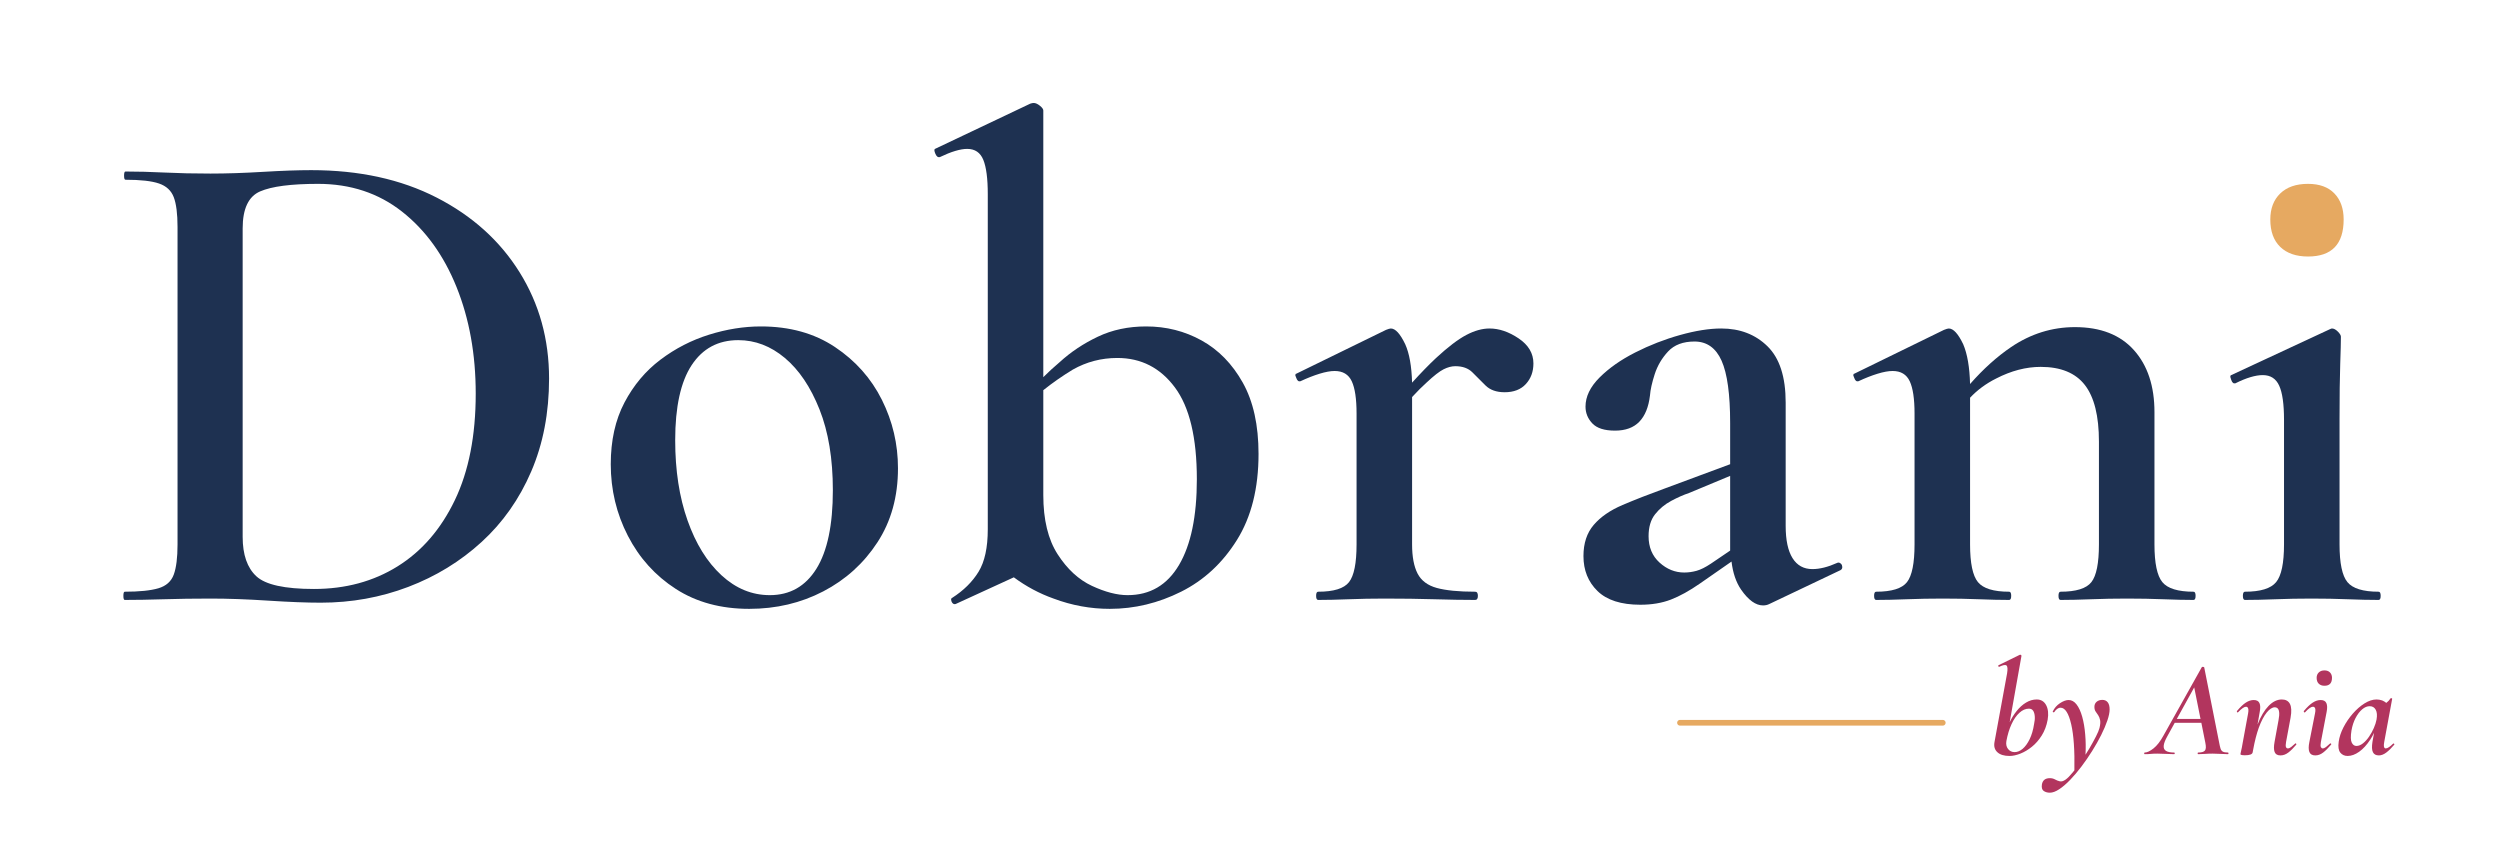
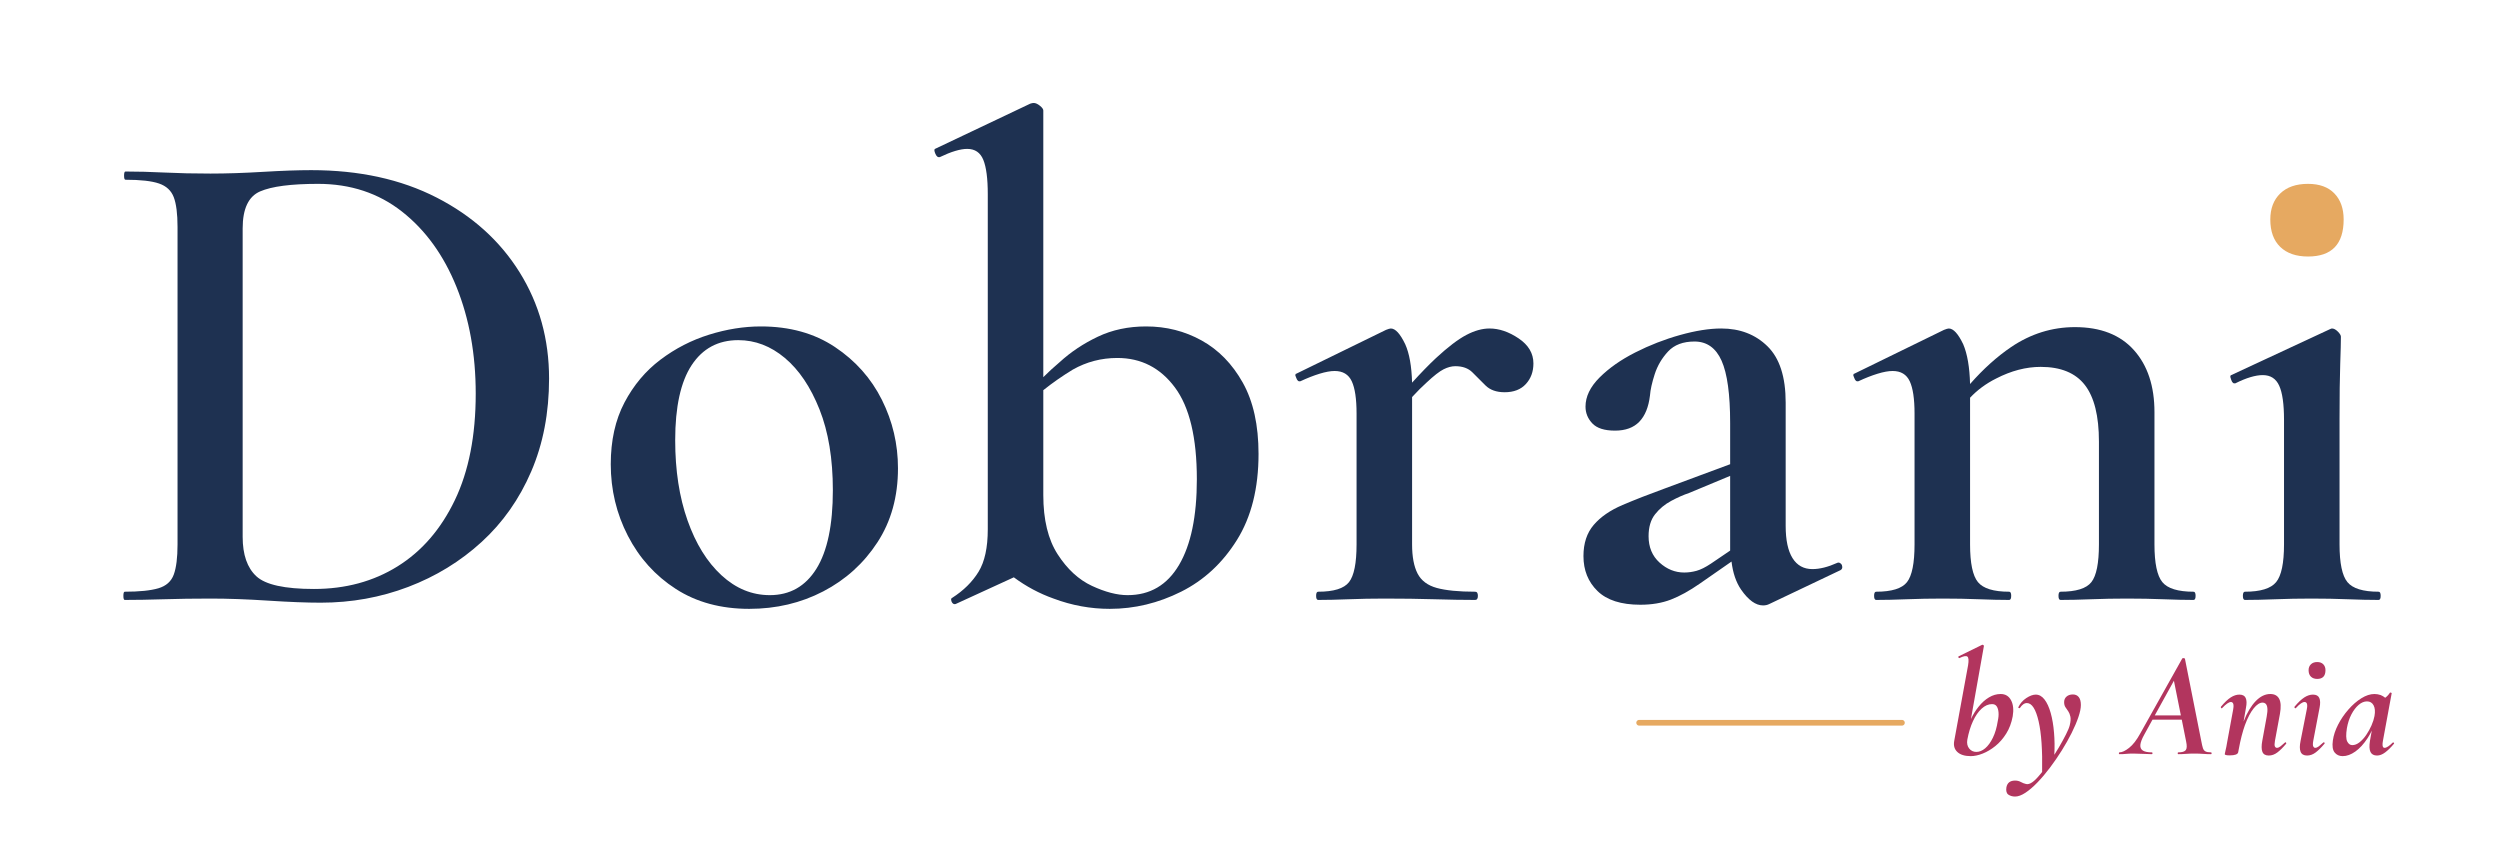
<svg xmlns="http://www.w3.org/2000/svg" viewBox="0 0 875.3 300.0" width="875" height="300" role="img" aria-label="Dobrani by Ania">
  <g transform="translate(36.00 210.00)">
    <path d="M76.32 0.96Q68.88 0.96 57.84 0.24Q46.8 -0.48 37.68 -0.48Q29.04 -0.48 21.36 -0.24Q13.68 0.0 7.68 0.0Q7.2 0.0 7.2 -1.44Q7.2 -2.88 7.68 -2.88Q15.36 -2.88 19.44 -4.08Q23.52 -5.28 24.84 -8.88Q26.16 -12.48 26.16 -19.44V-130.56Q26.16 -137.52 24.84 -141.0Q23.52 -144.48 19.68 -145.8Q15.84 -147.12 7.92 -147.12Q7.44 -147.12 7.44 -148.56Q7.44 -150.0 7.92 -150.0Q14.16 -150.0 21.6 -149.64Q29.04 -149.28 37.68 -149.28Q46.08 -149.28 56.04 -149.88Q66.0 -150.48 72.96 -150.48Q98.16 -150.48 116.88 -140.88Q135.6 -131.28 145.92 -114.72Q156.24 -98.16 156.24 -77.52Q156.24 -59.52 150.0 -45.0Q143.76 -30.48 132.6 -20.28Q121.44 -10.08 106.92 -4.56Q92.4 0.96 76.32 0.96ZM73.92 -3.84Q90.48 -3.84 103.2 -11.76Q115.92 -19.68 123.24 -34.92Q130.56 -50.16 130.56 -72.24Q130.56 -92.88 123.84 -109.56Q117.12 -126.24 104.76 -135.96Q92.4 -145.68 75.36 -145.68Q61.2 -145.68 55.08 -143.04Q48.96 -140.4 48.96 -130.08V-22.08Q48.96 -12.72 53.76 -8.28Q58.56 -3.84 73.92 -3.84Z" fill="#1E3151" fill-rule="evenodd" />
    <path d="M226.32 3.12Q211.44 3.12 200.64 -3.84Q189.84 -10.8 183.84 -22.44Q177.84 -34.08 177.84 -47.52Q177.84 -60.0 182.64 -69.12Q187.44 -78.24 195.24 -84.12Q203.04 -90.0 212.28 -92.88Q221.52 -95.76 230.4 -95.76Q245.52 -95.76 256.32 -88.56Q267.12 -81.36 272.76 -70.08Q278.4 -58.8 278.4 -46.08Q278.4 -31.2 271.2 -20.16Q264.0 -9.12 252.24 -3Q240.48 3.12 226.32 3.12ZM233.52 -1.68Q244.08 -1.68 249.84 -10.92Q255.6 -20.16 255.6 -38.4Q255.6 -54.96 250.92 -66.72Q246.24 -78.48 238.8 -84.72Q231.36 -90.96 222.48 -90.96Q211.92 -90.96 206.16 -82.2Q200.4 -73.44 200.4 -55.92Q200.4 -40.08 204.72 -27.84Q209.04 -15.6 216.6 -8.64Q224.16 -1.68 233.52 -1.68Z" fill="#1E3151" fill-rule="evenodd" />
    <path d="M352.56 3.12Q342.48 3.12 332.88 -0.48Q325.44 -3.12 318.96 -7.92L298.56 1.44Q297.6 1.68 297.12 0.48Q296.88 -0.24 297.12 -0.48Q297.12 -0.72 297.36 -0.72Q303.36 -4.56 306.6 -9.84Q309.84 -15.12 309.84 -24.72V-142.08Q309.84 -150.24 308.28 -154.08Q306.72 -157.92 302.64 -157.92Q299.04 -157.92 293.04 -155.04Q292.08 -154.8 291.48 -156.24Q290.88 -157.68 291.36 -157.92L324.72 -173.76Q325.44 -174.0 325.92 -174.0Q326.88 -174.0 328.08 -173.04Q329.28 -172.08 329.28 -171.36V-78.0Q331.92 -80.64 335.04 -83.28Q340.8 -88.56 348.36 -92.16Q355.92 -95.76 365.28 -95.76Q375.84 -95.76 384.72 -90.84Q393.6 -85.92 399.12 -76.08Q404.64 -66.24 404.64 -51.12Q404.64 -33.12 397.08 -21.0Q389.52 -8.88 377.52 -2.88Q365.52 3.12 352.56 3.12ZM329.28 -36.72Q329.28 -23.76 334.32 -15.96Q339.36 -8.16 346.32 -4.92Q353.28 -1.68 358.8 -1.68Q370.56 -1.68 376.8 -12.24Q383.04 -22.8 383.04 -42.24Q383.04 -64.08 375.36 -74.4Q367.68 -84.72 355.2 -84.72Q346.8 -84.72 339.6 -80.64Q334.08 -77.28 329.28 -73.44Z" fill="#1E3151" fill-rule="evenodd" />
    <path d="M425.52 0.0Q424.8 0.0 424.8 -1.44Q424.8 -2.88 425.52 -2.88Q433.68 -2.88 436.32 -6.24Q438.96 -9.6 438.96 -19.44V-65.28Q438.96 -72.96 437.28 -76.56Q435.6 -80.16 431.28 -80.16Q429.12 -80.16 426.0 -79.2Q422.88 -78.24 419.28 -76.56Q418.32 -76.32 417.84 -77.76Q417.36 -78.72 417.6 -78.96Q417.6 -79.2 417.84 -79.2L449.28 -94.56Q450.48 -95.04 450.96 -95.04Q453.36 -95.04 456.0 -89.52Q458.16 -84.72 458.4 -76.08Q462.96 -81.12 466.8 -84.72Q473.04 -90.48 477.36 -92.76Q481.68 -95.04 485.52 -95.04Q490.56 -95.04 495.72 -91.56Q500.88 -88.08 500.88 -82.8Q500.88 -78.48 498.24 -75.6Q495.6 -72.72 490.8 -72.72Q486.48 -72.72 484.08 -75.12L479.52 -79.68Q477.36 -81.84 473.52 -81.84Q471.6 -81.84 469.44 -80.76Q467.28 -79.68 463.44 -76.08Q461.28 -74.16 458.4 -71.04V-19.44Q458.4 -12.96 460.32 -9.24Q462.24 -5.52 467.04 -4.2Q471.84 -2.88 480.48 -2.88Q481.44 -2.88 481.44 -1.44Q481.44 0.0 480.48 0.0Q474.24 0.0 466.2 -0.24Q458.16 -0.48 448.8 -0.48Q442.32 -0.48 436.2 -0.24Q430.08 0.0 425.52 0.0Z" fill="#1E3151" fill-rule="evenodd" />
    <path d="M583.44 1.44Q582.48 1.92 581.28 1.92Q577.44 1.92 573.6 -3.6Q570.96 -7.44 570.24 -13.44L559.2 -5.76Q553.68 -1.92 549.0 -0.12Q544.32 1.68 538.32 1.68Q528.24 1.68 523.32 -3.12Q518.4 -7.92 518.4 -15.36Q518.4 -22.08 522.0 -26.28Q525.6 -30.48 532.08 -33.24Q538.56 -36.0 546.48 -38.88L569.76 -47.52V-61.92Q569.76 -77.04 566.76 -83.76Q563.76 -90.48 557.28 -90.48Q551.28 -90.48 548.04 -87.0Q544.8 -83.52 543.36 -79.08Q541.92 -74.64 541.68 -71.52Q540.96 -65.52 537.96 -62.4Q534.96 -59.28 529.44 -59.28Q523.92 -59.28 521.52 -61.8Q519.12 -64.32 519.12 -67.68Q519.12 -72.96 524.04 -77.88Q528.96 -82.8 536.52 -86.64Q544.08 -90.48 552.24 -92.76Q560.4 -95.04 566.64 -95.04Q576.48 -95.04 582.84 -88.8Q589.2 -82.56 589.2 -69.12V-25.92Q589.2 -18.48 591.6 -14.64Q594.0 -10.8 598.56 -10.8Q602.4 -10.8 607.2 -12.96Q607.68 -13.2 608.16 -12.96Q608.64 -12.72 608.88 -12.24Q609.36 -10.8 608.16 -10.32ZM569.76 -17.28Q569.76 -18.48 569.76 -19.68V-43.44L555.36 -37.44Q552.48 -36.48 549.12 -34.68Q545.76 -32.88 543.48 -30Q541.2 -27.12 541.2 -22.32Q541.2 -16.56 545.04 -13.08Q548.88 -9.6 553.68 -9.6Q555.84 -9.6 558.0 -10.2Q560.16 -10.8 563.04 -12.72Z" fill="#1E3151" fill-rule="evenodd" />
    <path d="M685.44 0.0Q684.72 0.0 684.72 -1.44Q684.72 -2.88 685.44 -2.88Q693.6 -2.88 696.24 -6.24Q698.88 -9.6 698.88 -19.44V-55.44Q698.88 -68.88 693.96 -75.24Q689.04 -81.6 678.48 -81.6Q670.8 -81.6 662.88 -77.52Q657.6 -74.88 653.76 -70.8V-19.44Q653.76 -9.6 656.52 -6.24Q659.28 -2.88 667.44 -2.88Q668.16 -2.88 668.16 -1.44Q668.16 0.0 667.44 0.0Q662.88 0.0 656.88 -0.24Q650.88 -0.48 644.16 -0.48Q637.68 -0.48 631.56 -0.24Q625.44 0.0 620.88 0.0Q620.16 0.0 620.16 -1.44Q620.16 -2.88 620.88 -2.88Q629.04 -2.88 631.68 -6.24Q634.32 -9.6 634.32 -19.44V-65.28Q634.32 -72.96 632.64 -76.56Q630.96 -80.16 626.64 -80.16Q624.48 -80.16 621.36 -79.2Q618.24 -78.24 614.64 -76.56Q613.68 -76.32 613.2 -77.76Q612.72 -78.72 612.96 -78.96Q612.96 -79.2 613.2 -79.2L644.64 -94.56Q645.84 -95.04 646.32 -95.04Q648.72 -95.04 651.36 -89.52Q653.52 -84.48 653.76 -75.6Q660.72 -83.52 668.16 -88.56Q678.48 -95.52 690.48 -95.52Q703.92 -95.52 711.12 -87.48Q718.32 -79.44 718.32 -65.76V-19.44Q718.32 -9.6 721.08 -6.24Q723.84 -2.88 732.0 -2.88Q732.72 -2.88 732.72 -1.44Q732.72 0.0 732.0 0.0Q727.44 0.0 721.44 -0.24Q715.44 -0.48 708.72 -0.48Q702.24 -0.48 696.12 -0.24Q690.0 0.0 685.44 0.0Z" fill="#1E3151" fill-rule="evenodd" />
    <path d="M772.08 -120.24Q765.84 -120.24 762.36 -123.6Q758.88 -126.96 758.88 -133.2Q758.88 -138.96 762.36 -142.32Q765.84 -145.68 772.08 -145.68Q778.08 -145.68 781.32 -142.32Q784.56 -138.96 784.56 -133.2Q784.56 -120.24 772.08 -120.24Z" fill="#E6A961" fill-rule="evenodd" />
    <path d="M750 0.0Q749.28 0.0 749.28 -1.44Q749.28 -2.88 750 -2.88Q758.16 -2.88 760.92 -6.24Q763.68 -9.6 763.68 -19.44V-63.12Q763.68 -71.28 762.0 -75.0Q760.32 -78.72 756.24 -78.72Q754.32 -78.72 751.92 -78.0Q749.52 -77.28 746.64 -75.84Q745.68 -75.6 745.2 -77.04Q744.72 -78.24 744.96 -78.48Q744.96 -78.72 745.2 -78.72L779.76 -94.8Q780.24 -95.04 780.48 -95.04Q781.44 -95.04 782.52 -93.96Q783.6 -92.88 783.6 -92.16Q783.6 -89.52 783.36 -82.56Q783.12 -75.6 783.12 -63.36V-19.44Q783.12 -9.6 785.88 -6.24Q788.64 -2.88 796.8 -2.88Q797.52 -2.88 797.52 -1.44Q797.52 0.0 796.8 0.0Q792 0.0 786 -0.24Q780 -0.48 773.28 -0.48Q766.8 -0.48 760.68 -0.24Q754.56 0.0 750 0.0Z" fill="#1E3151" fill-rule="evenodd" />
  </g>
-   <g transform="translate(696.19 264.00)">
-     <path d="M7.392 0.624Q4.56 0.624 3.144 -0.672Q1.728 -1.968 2.112 -4.176L6.528 -28.272Q6.912 -30.576 6.312 -31.056Q5.712 -31.536 3.744 -30.576Q3.552 -30.528 3.456 -30.816Q3.408 -31.008 3.456 -31.104Q3.504 -31.152 3.552 -31.152L10.992 -34.8Q11.232 -34.896 11.424 -34.704Q11.616 -34.512 11.568 -34.416L7.44 -11.184Q8.496 -13.392 9.888 -15.12Q11.376 -16.992 13.176 -18.072Q14.976 -19.152 16.896 -19.152Q19.152 -19.152 20.208 -17.16Q21.264 -15.168 20.736 -12.048Q20.16 -8.928 18.672 -6.552Q17.184 -4.176 15.216 -2.592Q13.248 -1.008 11.184 -0.192Q9.12 0.624 7.392 0.624ZM6.288 -4.608Q6.0 -2.928 6.864 -1.824Q7.728 -0.72 9.168 -0.72Q10.608 -0.72 11.976 -1.872Q13.344 -3.024 14.424 -5.232Q15.504 -7.44 15.984 -10.56Q16.32 -12.048 16.224 -13.272Q16.128 -14.496 15.648 -15.216Q15.168 -15.936 14.16 -15.936Q12.432 -15.936 10.848 -14.496Q9.264 -13.056 8.088 -10.512Q6.912 -7.968 6.288 -4.608Z" fill="#B2355E" fill-rule="evenodd" />
-     <path d="M21.504 13.488Q20.256 13.488 19.368 12.888Q18.48 12.288 18.72 10.608Q19.104 8.4 21.504 8.4Q22.512 8.4 23.328 8.856Q24.144 9.312 25.008 9.504Q25.872 9.696 26.976 8.928Q28.032 8.208 29.472 6.432Q29.808 6.048 30.096 5.664Q30.288 -4.752 28.992 -10.416Q27.648 -16.272 25.248 -16.272Q24.624 -16.272 24.048 -15.84Q23.472 -15.408 23.088 -14.784Q22.992 -14.592 22.728 -14.664Q22.464 -14.736 22.512 -14.928Q23.376 -16.752 25.056 -17.856Q26.736 -18.96 28.08 -18.96Q29.664 -18.96 30.864 -17.4Q32.064 -15.84 32.832 -13.104Q33.6 -10.368 33.888 -6.816Q34.176 -3.504 33.984 0.192Q34.704 -0.912 35.376 -2.064Q36.72 -4.368 37.68 -6.264Q38.64 -8.16 38.88 -9.168Q39.312 -10.896 39.096 -11.928Q38.88 -12.96 38.424 -13.632Q37.968 -14.304 37.536 -14.928Q37.104 -15.552 37.104 -16.56Q37.104 -17.664 37.872 -18.336Q38.64 -19.008 39.888 -19.008Q41.088 -19.008 41.76 -18.168Q42.432 -17.328 42.432 -15.648Q42.432 -14.112 41.64 -11.784Q40.848 -9.456 39.48 -6.72Q38.112 -3.984 36.336 -1.152Q34.56 1.68 32.592 4.296Q30.624 6.912 28.608 9.0Q26.592 11.088 24.768 12.288Q22.944 13.488 21.504 13.488Z" fill="#B2355E" fill-rule="evenodd" />
-     <path d="M54.72 0.0Q54.528 0.0 54.528 -0.288Q54.528 -0.576 54.72 -0.576Q55.968 -0.576 57.792 -2.016Q59.616 -3.456 61.296 -6.528L74.688 -30.432Q74.784 -30.624 75.144 -30.576Q75.504 -30.528 75.552 -30.384L80.784 -4.032Q81.024 -2.736 81.264 -1.968Q81.504 -1.2 82.08 -0.888Q82.656 -0.576 83.856 -0.576Q84.048 -0.576 84.048 -0.288Q84.048 0.0 83.856 0.0Q82.608 0.0 81.336 -0.096Q80.064 -0.192 78.528 -0.192Q77.04 -0.192 75.864 -0.096Q74.688 0.0 73.44 0.0Q73.248 0.0 73.248 -0.288Q73.248 -0.576 73.44 -0.576Q75.264 -0.576 75.816 -1.296Q76.368 -2.016 75.936 -4.032L74.544 -10.992H65.232L62.592 -6.192Q61.488 -4.224 61.368 -2.976Q61.248 -1.728 62.16 -1.152Q63.072 -0.576 65.04 -0.576Q65.232 -0.576 65.232 -0.288Q65.232 0.0 64.992 0.0Q63.888 0.0 62.28 -0.096Q60.672 -0.192 59.136 -0.192Q57.744 -0.192 56.856 -0.096Q55.968 0.0 54.72 0.0ZM74.256 -12.336 72.048 -23.376 65.952 -12.336Z" fill="#B2355E" fill-rule="evenodd" />
-     <path d="M102.24 0.432Q100.656 0.432 100.2 -0.768Q99.744 -1.968 100.176 -4.272L101.568 -11.904Q102.24 -15.408 101.088 -16.176Q100.752 -16.416 100.272 -16.416Q98.928 -16.416 97.44 -14.592Q95.952 -12.768 94.656 -9.264Q93.504 -6.048 92.688 -1.584L92.496 -0.576Q92.256 0.384 89.808 0.384Q88.896 0.384 88.56 0.264Q88.224 0.144 88.224 0.0Q88.224 -0.192 88.488 -1.248Q88.752 -2.304 88.944 -3.552L90.912 -14.256Q91.248 -16.08 90.624 -16.464Q90.432 -16.608 90.192 -16.608Q89.712 -16.608 89.016 -16.128Q88.32 -15.648 87.408 -14.688Q87.36 -14.592 87.264 -14.592Q87.168 -14.592 87.072 -14.736Q86.88 -14.928 87.024 -15.12Q88.752 -17.184 90.144 -18.072Q91.536 -18.96 92.88 -18.96Q94.416 -18.96 94.896 -17.88Q95.376 -16.8 94.992 -14.832L94.224 -10.416Q94.224 -10.464 94.272 -10.512Q95.904 -14.64 98.088 -16.896Q100.272 -19.152 102.72 -19.152Q104.736 -19.152 105.552 -17.616Q106.368 -16.08 105.792 -12.816L104.208 -4.272Q103.968 -2.928 104.184 -2.472Q104.4 -2.016 104.832 -2.016Q105.36 -2.016 105.984 -2.496Q106.608 -2.976 107.376 -3.696Q107.424 -3.792 107.52 -3.792Q107.616 -3.792 107.712 -3.696Q107.904 -3.504 107.76 -3.312Q106.272 -1.536 104.976 -0.552Q103.68 0.432 102.24 0.432Z" fill="#B2355E" fill-rule="evenodd" />
-     <path d="M114.432 0.432Q112.848 0.432 112.368 -0.768Q111.888 -1.968 112.368 -4.272L114.336 -14.256Q114.72 -16.032 114.096 -16.464Q113.904 -16.608 113.616 -16.608Q113.136 -16.608 112.44 -16.128Q111.744 -15.648 110.88 -14.688Q110.784 -14.592 110.688 -14.592Q110.592 -14.592 110.496 -14.736Q110.304 -14.928 110.448 -15.12Q112.176 -17.184 113.568 -18.072Q114.96 -18.96 116.304 -18.96Q117.84 -18.96 118.32 -17.88Q118.8 -16.8 118.416 -14.832L116.4 -4.272Q116.16 -2.928 116.4 -2.472Q116.64 -2.016 117.024 -2.016Q117.552 -2.016 118.176 -2.496Q118.8 -2.976 119.568 -3.696Q119.76 -3.888 119.952 -3.696Q120.144 -3.504 119.952 -3.312Q118.464 -1.536 117.168 -0.552Q115.872 0.432 114.432 0.432ZM117.648 -23.952Q116.4 -23.952 115.656 -24.672Q114.912 -25.392 114.912 -26.736Q114.912 -27.888 115.656 -28.608Q116.4 -29.328 117.648 -29.328Q118.896 -29.328 119.592 -28.608Q120.288 -27.888 120.288 -26.736Q120.288 -23.952 117.648 -23.952Z" fill="#B2355E" fill-rule="evenodd" />
-     <path d="M125.76 0.624Q124.128 0.624 123.192 -0.552Q122.256 -1.728 122.64 -4.368Q122.976 -6.816 124.296 -9.384Q125.616 -11.952 127.56 -14.184Q129.504 -16.416 131.688 -17.784Q133.872 -19.152 135.888 -19.152Q136.848 -19.152 137.856 -18.816Q138.672 -18.48 139.296 -17.952Q140.16 -18.576 140.784 -19.536Q140.88 -19.68 141.168 -19.584Q141.36 -19.488 141.36 -19.44Q141.36 -19.392 141.36 -19.392L138.576 -4.272Q138.24 -2.448 138.768 -2.112Q138.912 -2.016 139.104 -2.016Q139.584 -2.016 140.256 -2.472Q140.928 -2.928 141.696 -3.696Q141.84 -3.84 142.032 -3.648Q142.224 -3.456 142.08 -3.312Q140.592 -1.536 139.272 -0.552Q137.952 0.432 136.704 0.432Q135.168 0.432 134.616 -0.696Q134.064 -1.824 134.448 -4.272L135.024 -7.488Q134.4 -6.192 133.68 -5.088Q131.856 -2.304 129.792 -0.84Q127.728 0.624 125.76 0.624ZM128.832 -2.88Q129.984 -2.88 131.136 -3.792Q132.288 -4.704 133.272 -6.144Q134.256 -7.584 134.952 -9.192Q135.648 -10.8 135.888 -12.144Q136.272 -14.304 135.6 -15.552Q134.928 -16.8 133.488 -16.8Q132.144 -16.8 130.848 -15.696Q129.552 -14.592 128.544 -12.672Q127.536 -10.752 127.104 -8.256Q126.624 -5.232 127.2 -4.056Q127.776 -2.88 128.832 -2.88Z" fill="#B2355E" fill-rule="evenodd" />
+   <g transform="translate(681.88 264.00)">
+     <path d="M8.131 0.686Q5.016 0.686 3.458 -0.739Q1.901 -2.165 2.323 -4.594L7.181 -31.099Q7.603 -33.634 6.943 -34.162Q6.283 -34.69 4.118 -33.634Q3.907 -33.581 3.802 -33.898Q3.749 -34.109 3.802 -34.214Q3.854 -34.267 3.907 -34.267L12.091 -38.28Q12.355 -38.386 12.566 -38.174Q12.778 -37.963 12.725 -37.858L8.184 -12.302Q9.346 -14.731 10.877 -16.632Q12.514 -18.691 14.494 -19.879Q16.474 -21.067 18.586 -21.067Q21.067 -21.067 22.229 -18.876Q23.39 -16.685 22.81 -13.253Q22.176 -9.821 20.539 -7.207Q18.902 -4.594 16.738 -2.851Q14.573 -1.109 12.302 -0.211Q10.032 0.686 8.131 0.686ZM6.917 -5.069Q6.6 -3.221 7.55 -2.006Q8.501 -0.792 10.085 -0.792Q11.669 -0.792 13.174 -2.059Q14.678 -3.326 15.866 -5.755Q17.054 -8.184 17.582 -11.616Q17.952 -13.253 17.846 -14.599Q17.741 -15.946 17.213 -16.738Q16.685 -17.53 15.576 -17.53Q13.675 -17.53 11.933 -15.946Q10.19 -14.362 8.897 -11.563Q7.603 -8.765 6.917 -5.069Z" fill="#B2355E" fill-rule="evenodd" />
+     <path d="M23.654 14.837Q22.282 14.837 21.305 14.177Q20.328 13.517 20.592 11.669Q21.014 9.24 23.654 9.24Q24.763 9.24 25.661 9.742Q26.558 10.243 27.509 10.454Q28.459 10.666 29.674 9.821Q30.835 9.029 32.419 7.075Q32.789 6.653 33.106 6.23Q33.317 -5.227 31.891 -11.458Q30.413 -17.899 27.773 -17.899Q27.086 -17.899 26.453 -17.424Q25.819 -16.949 25.397 -16.262Q25.291 -16.051 25.001 -16.13Q24.71 -16.21 24.763 -16.421Q25.714 -18.427 27.562 -19.642Q29.41 -20.856 30.888 -20.856Q32.63 -20.856 33.95 -19.14Q35.27 -17.424 36.115 -14.414Q36.96 -11.405 37.277 -7.498Q37.594 -3.854 37.382 0.211Q38.174 -1.003 38.914 -2.27Q40.392 -4.805 41.448 -6.89Q42.504 -8.976 42.768 -10.085Q43.243 -11.986 43.006 -13.121Q42.768 -14.256 42.266 -14.995Q41.765 -15.734 41.29 -16.421Q40.814 -17.107 40.814 -18.216Q40.814 -19.43 41.659 -20.17Q42.504 -20.909 43.877 -20.909Q45.197 -20.909 45.936 -19.985Q46.675 -19.061 46.675 -17.213Q46.675 -15.523 45.804 -12.962Q44.933 -10.402 43.428 -7.392Q41.923 -4.382 39.97 -1.267Q38.016 1.848 35.851 4.726Q33.686 7.603 31.469 9.9Q29.251 12.197 27.245 13.517Q25.238 14.837 23.654 14.837Z" fill="#B2355E" fill-rule="evenodd" />
+     <path d="M60.192 0.0Q59.981 0.0 59.981 -0.317Q59.981 -0.634 60.192 -0.634Q61.565 -0.634 63.571 -2.218Q65.578 -3.802 67.426 -7.181L82.157 -33.475Q82.262 -33.686 82.658 -33.634Q83.054 -33.581 83.107 -33.422L88.862 -4.435Q89.126 -3.01 89.39 -2.165Q89.654 -1.32 90.288 -0.977Q90.922 -0.634 92.242 -0.634Q92.453 -0.634 92.453 -0.317Q92.453 0.0 92.242 0.0Q90.869 0.0 89.47 -0.106Q88.07 -0.211 86.381 -0.211Q84.744 -0.211 83.45 -0.106Q82.157 0.0 80.784 0.0Q80.573 0.0 80.573 -0.317Q80.573 -0.634 80.784 -0.634Q82.79 -0.634 83.398 -1.426Q84.005 -2.218 83.53 -4.435L81.998 -12.091H71.755L68.851 -6.811Q67.637 -4.646 67.505 -3.274Q67.373 -1.901 68.376 -1.267Q69.379 -0.634 71.544 -0.634Q71.755 -0.634 71.755 -0.317Q71.755 0.0 71.491 0.0Q70.277 0.0 68.508 -0.106Q66.739 -0.211 65.05 -0.211Q63.518 -0.211 62.542 -0.106Q61.565 0.0 60.192 0.0ZM81.682 -13.57 79.253 -25.714 72.547 -13.57Z" fill="#B2355E" fill-rule="evenodd" />
+     <path d="M112.464 0.475Q110.722 0.475 110.22 -0.845Q109.718 -2.165 110.194 -4.699L111.725 -13.094Q112.464 -16.949 111.197 -17.794Q110.827 -18.058 110.299 -18.058Q108.821 -18.058 107.184 -16.051Q105.547 -14.045 104.122 -10.19Q102.854 -6.653 101.957 -1.742L101.746 -0.634Q101.482 0.422 98.789 0.422Q97.786 0.422 97.416 0.29Q97.046 0.158 97.046 0.0Q97.046 -0.211 97.337 -1.373Q97.627 -2.534 97.838 -3.907L100.003 -15.682Q100.373 -17.688 99.686 -18.11Q99.475 -18.269 99.211 -18.269Q98.683 -18.269 97.918 -17.741Q97.152 -17.213 96.149 -16.157Q96.096 -16.051 95.99 -16.051Q95.885 -16.051 95.779 -16.21Q95.568 -16.421 95.726 -16.632Q97.627 -18.902 99.158 -19.879Q100.69 -20.856 102.168 -20.856Q103.858 -20.856 104.386 -19.668Q104.914 -18.48 104.491 -16.315L103.646 -11.458Q103.646 -11.51 103.699 -11.563Q105.494 -16.104 107.897 -18.586Q110.299 -21.067 112.992 -21.067Q115.21 -21.067 116.107 -19.378Q117.005 -17.688 116.371 -14.098L114.629 -4.699Q114.365 -3.221 114.602 -2.719Q114.84 -2.218 115.315 -2.218Q115.896 -2.218 116.582 -2.746Q117.269 -3.274 118.114 -4.066Q118.166 -4.171 118.272 -4.171Q118.378 -4.171 118.483 -4.066Q118.694 -3.854 118.536 -3.643Q116.899 -1.69 115.474 -0.607Q114.048 0.475 112.464 0.475Z" fill="#B2355E" fill-rule="evenodd" />
+     <path d="M125.875 0.475Q124.133 0.475 123.605 -0.845Q123.077 -2.165 123.605 -4.699L125.77 -15.682Q126.192 -17.635 125.506 -18.11Q125.294 -18.269 124.978 -18.269Q124.45 -18.269 123.684 -17.741Q122.918 -17.213 121.968 -16.157Q121.862 -16.051 121.757 -16.051Q121.651 -16.051 121.546 -16.21Q121.334 -16.421 121.493 -16.632Q123.394 -18.902 124.925 -19.879Q126.456 -20.856 127.934 -20.856Q129.624 -20.856 130.152 -19.668Q130.68 -18.48 130.258 -16.315L128.04 -4.699Q127.776 -3.221 128.04 -2.719Q128.304 -2.218 128.726 -2.218Q129.307 -2.218 129.994 -2.746Q130.68 -3.274 131.525 -4.066Q131.736 -4.277 131.947 -4.066Q132.158 -3.854 131.947 -3.643Q130.31 -1.69 128.885 -0.607Q127.459 0.475 125.875 0.475ZM129.413 -26.347Q128.04 -26.347 127.222 -27.139Q126.403 -27.931 126.403 -29.41Q126.403 -30.677 127.222 -31.469Q128.04 -32.261 129.413 -32.261Q130.786 -32.261 131.551 -31.469Q132.317 -30.677 132.317 -29.41Q132.317 -26.347 129.413 -26.347Z" fill="#B2355E" fill-rule="evenodd" />
+     <path d="M138.336 0.686Q136.541 0.686 135.511 -0.607Q134.482 -1.901 134.904 -4.805Q135.274 -7.498 136.726 -10.322Q138.178 -13.147 140.316 -15.602Q142.454 -18.058 144.857 -19.562Q147.259 -21.067 149.477 -21.067Q150.533 -21.067 151.642 -20.698Q152.539 -20.328 153.226 -19.747Q154.176 -20.434 154.862 -21.49Q154.968 -21.648 155.285 -21.542Q155.496 -21.437 155.496 -21.384Q155.496 -21.331 155.496 -21.331L152.434 -4.699Q152.064 -2.693 152.645 -2.323Q152.803 -2.218 153.014 -2.218Q153.542 -2.218 154.282 -2.719Q155.021 -3.221 155.866 -4.066Q156.024 -4.224 156.235 -4.013Q156.446 -3.802 156.288 -3.643Q154.651 -1.69 153.199 -0.607Q151.747 0.475 150.374 0.475Q148.685 0.475 148.078 -0.766Q147.47 -2.006 147.893 -4.699L148.526 -8.237Q147.84 -6.811 147.048 -5.597Q145.042 -2.534 142.771 -0.924Q140.501 0.686 138.336 0.686ZM141.715 -3.168Q142.982 -3.168 144.25 -4.171Q145.517 -5.174 146.599 -6.758Q147.682 -8.342 148.447 -10.111Q149.213 -11.88 149.477 -13.358Q149.899 -15.734 149.16 -17.107Q148.421 -18.48 146.837 -18.48Q145.358 -18.48 143.933 -17.266Q142.507 -16.051 141.398 -13.939Q140.29 -11.827 139.814 -9.082Q139.286 -5.755 139.92 -4.462Q140.554 -3.168 141.715 -3.168Z" fill="#B2355E" fill-rule="evenodd" />
  </g>
-   <path d="M588.2 253.0H680.2" stroke="#E6A961" stroke-width="2" stroke-linecap="round" />
+   <path d="M573.9 253.0H665.9" stroke="#E6A961" stroke-width="2" stroke-linecap="round" />
</svg>
